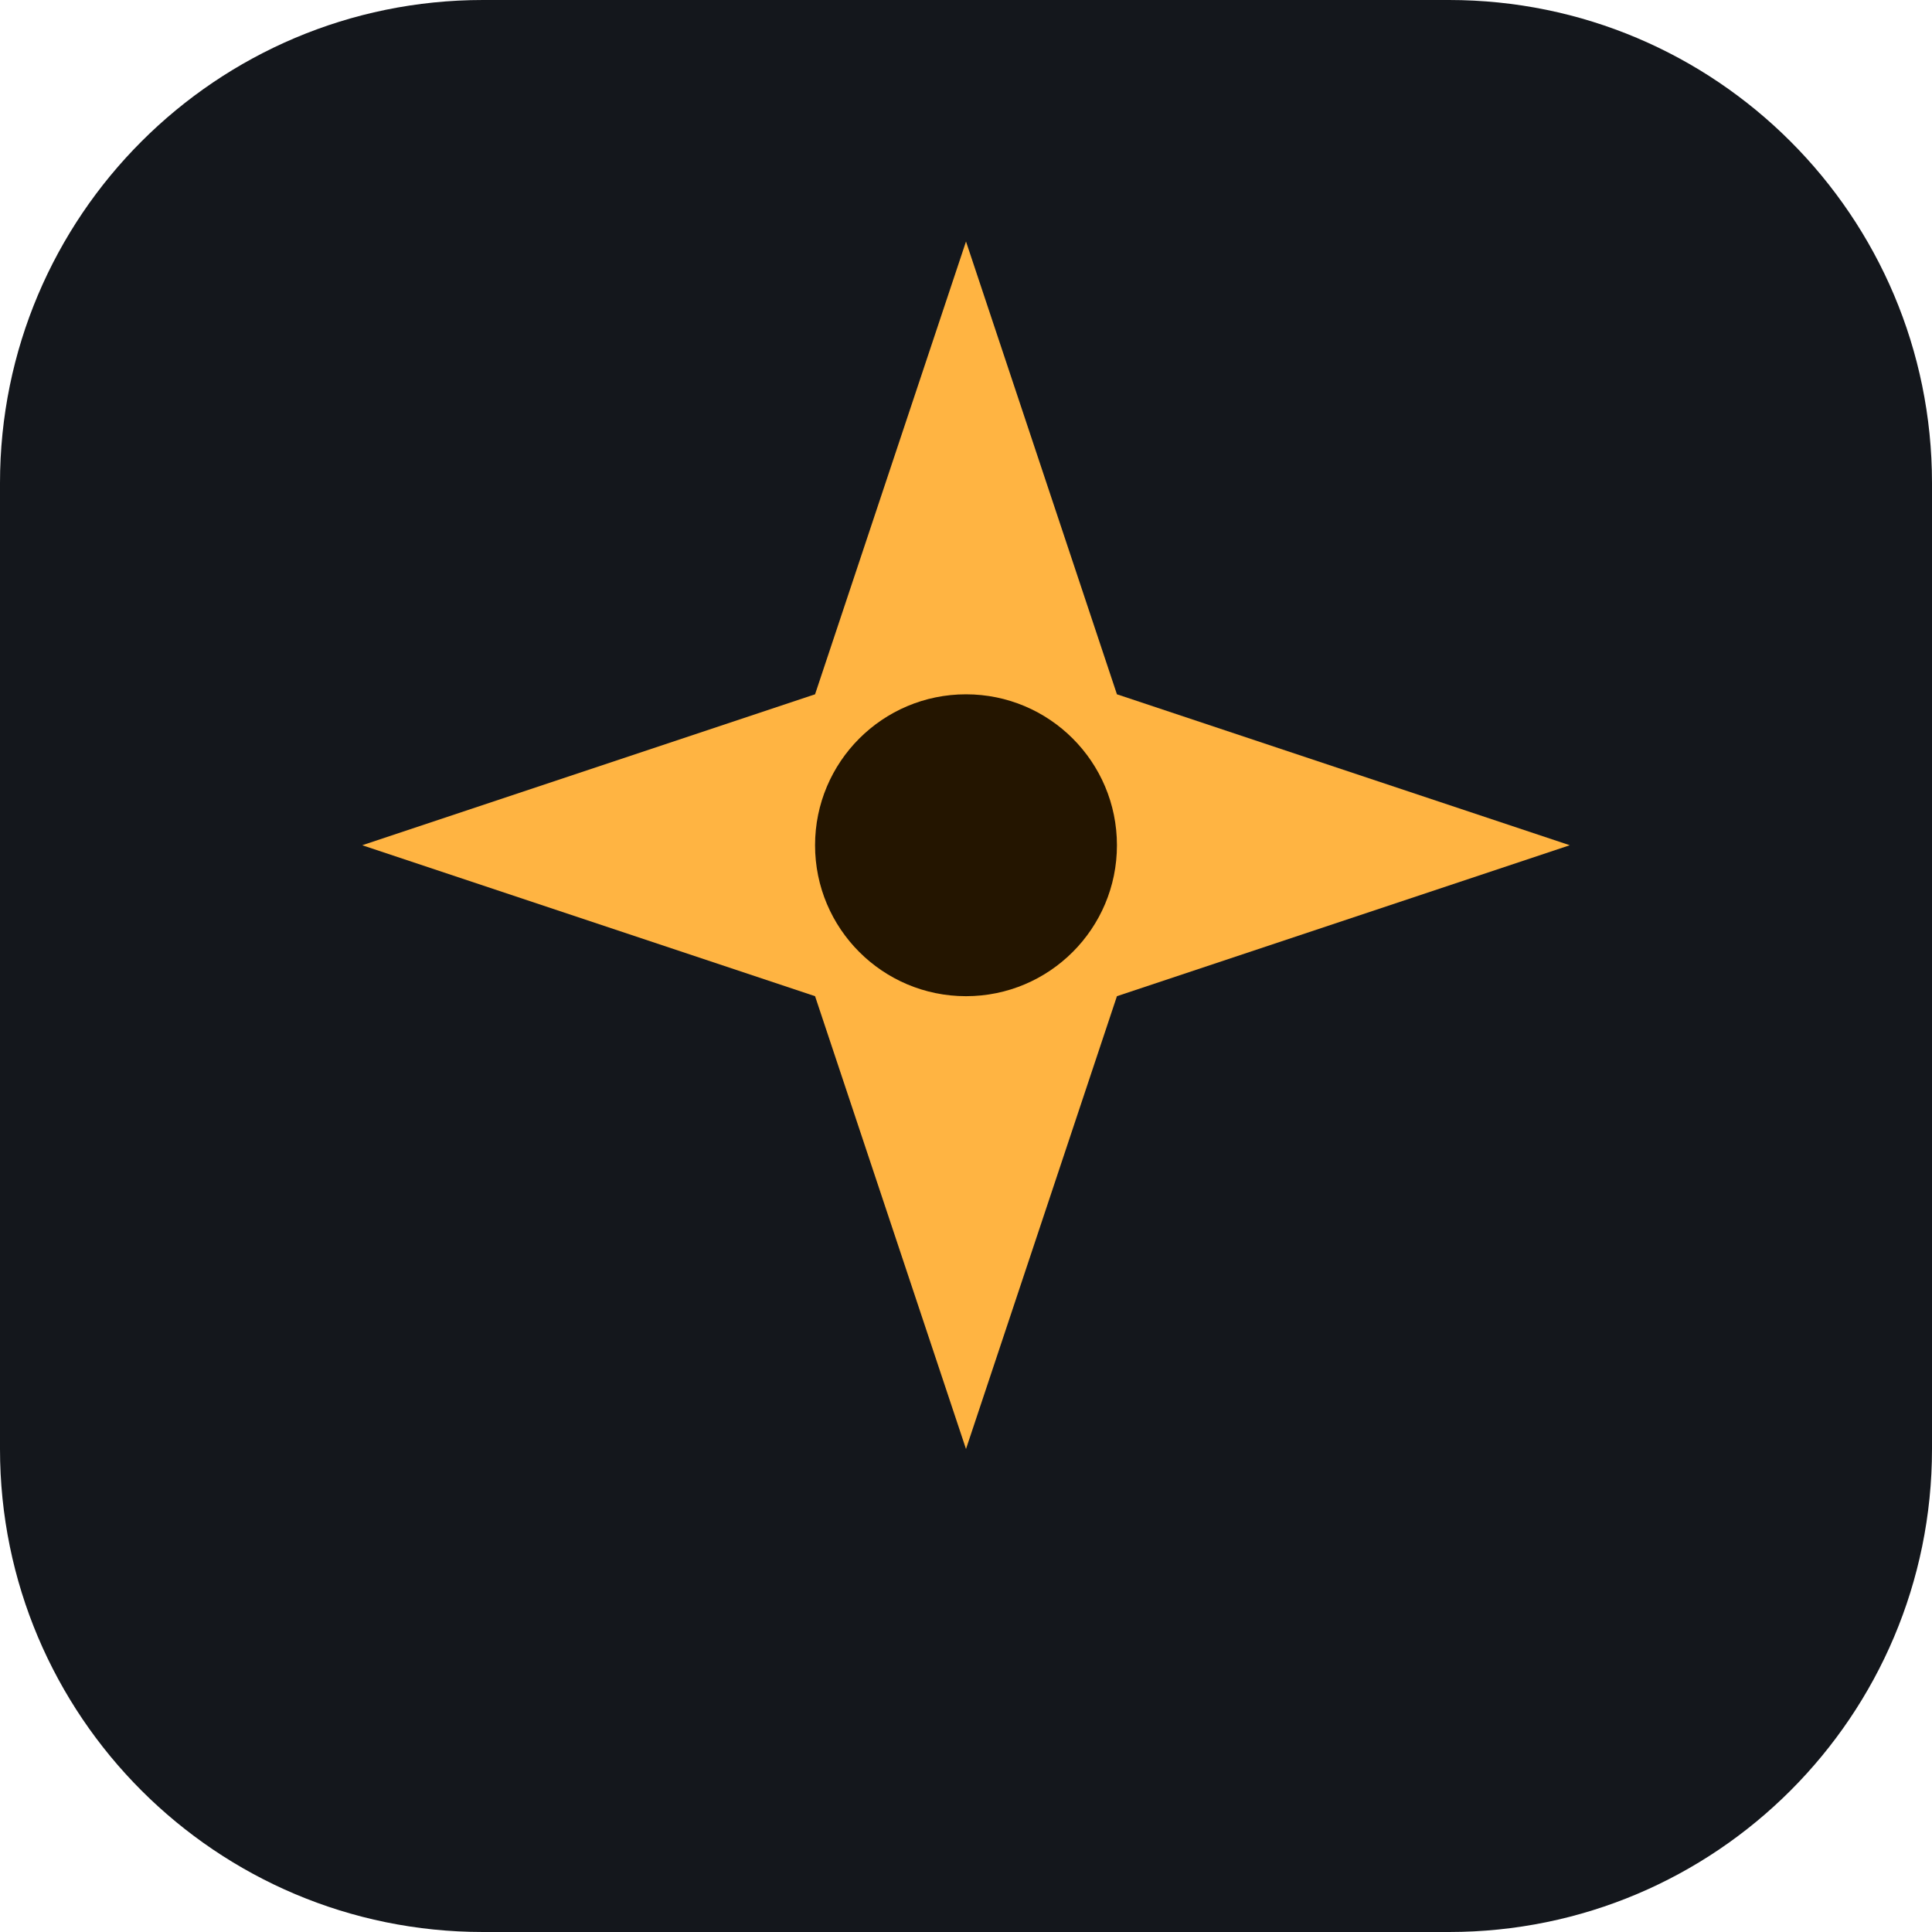
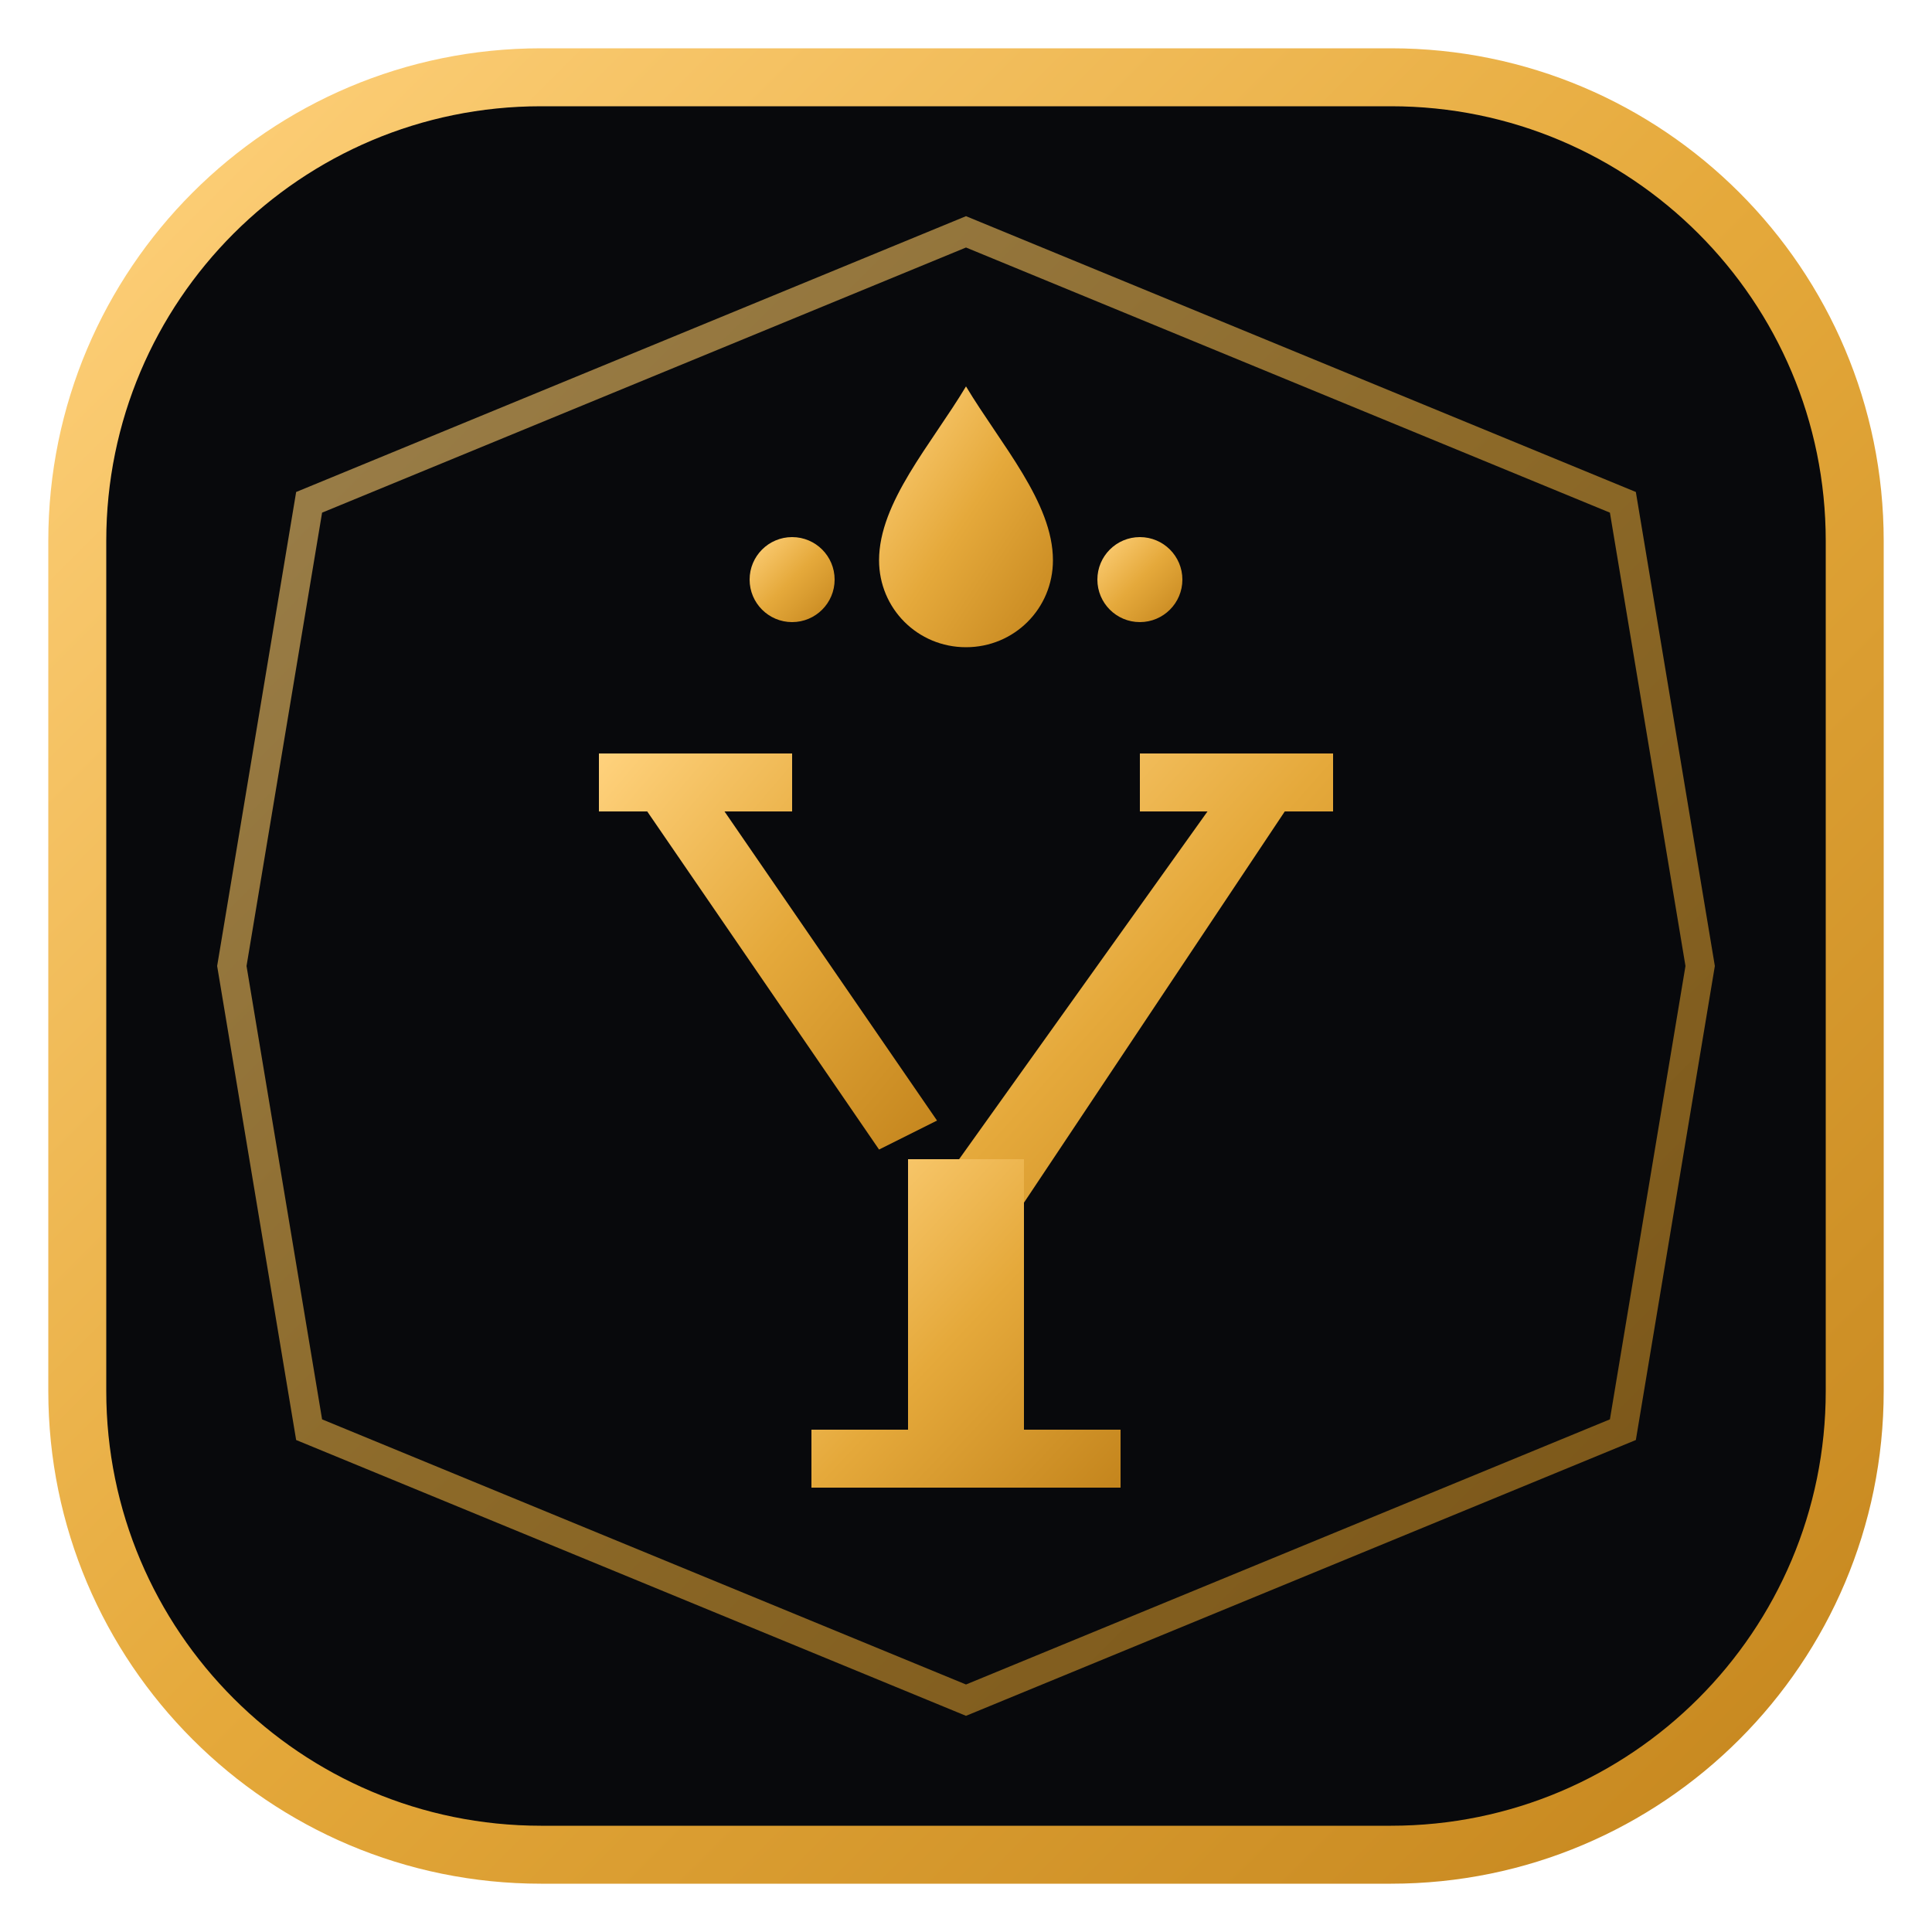
- <svg xmlns="http://www.w3.org/2000/svg" viewBox="0 0 32 32" fill="none">
-   <rect width="32" height="32" rx="8" fill="#14171c" />
-   <path d="M16 4L18.5 11.5L26 14L18.5 16.5L16 24L13.5 16.5L6 14L13.5 11.5L16 4Z" fill="#ffb442" />
-   <circle cx="16" cy="14" r="2.5" fill="#241500" />
+ <svg xmlns="http://www.w3.org/2000/svg" viewBox="0 0 100 100">
+   <defs>
+     <linearGradient id="favGold" x1="0%" y1="0%" x2="100%" y2="100%">
+       <stop offset="0%" stop-color="#ffd27d" />
+       <stop offset="50%" stop-color="#e5a93b" />
+       <stop offset="100%" stop-color="#c4851d" />
+     </linearGradient>
+   </defs>
+   <rect x="4" y="4" width="92" height="92" rx="24" fill="#08090c" stroke="url(#favGold)" stroke-width="3" />
+   <polygon points="50,12 84,26 88,50 84,74 50,88 16,74 12,50 16,26" fill="none" stroke="url(#favGold)" stroke-width="1.5" stroke-opacity="0.6" />
+   <path d="M50,20 C51.8,23 54.5,26 54.5,29 C54.5,31.5 52.5,33.5 50,33.5 C47.5,33.5 45.5,31.5 45.5,29 C45.5,26 48.2,23 50,20 Z" fill="url(#favGold)" />
+   <circle cx="41" cy="30" r="2.2" fill="url(#favGold)" />
+   <circle cx="59" cy="30" r="2.2" fill="url(#favGold)" />
+   <path d="M31,39 H41 V42 H37.5 L48.5,58 L45.5,59.5 L33.5,42 H31 Z" fill="url(#favGold)" />
+   <path d="M69,39 H59 V42 H62.5 L47.5,63 H52.5 L66.5,42 H69 Z" fill="url(#favGold)" />
+   <path d="M47,60 H53 V74 H58 V77 H42 V74 H47 Z" fill="url(#favGold)" />
</svg>
